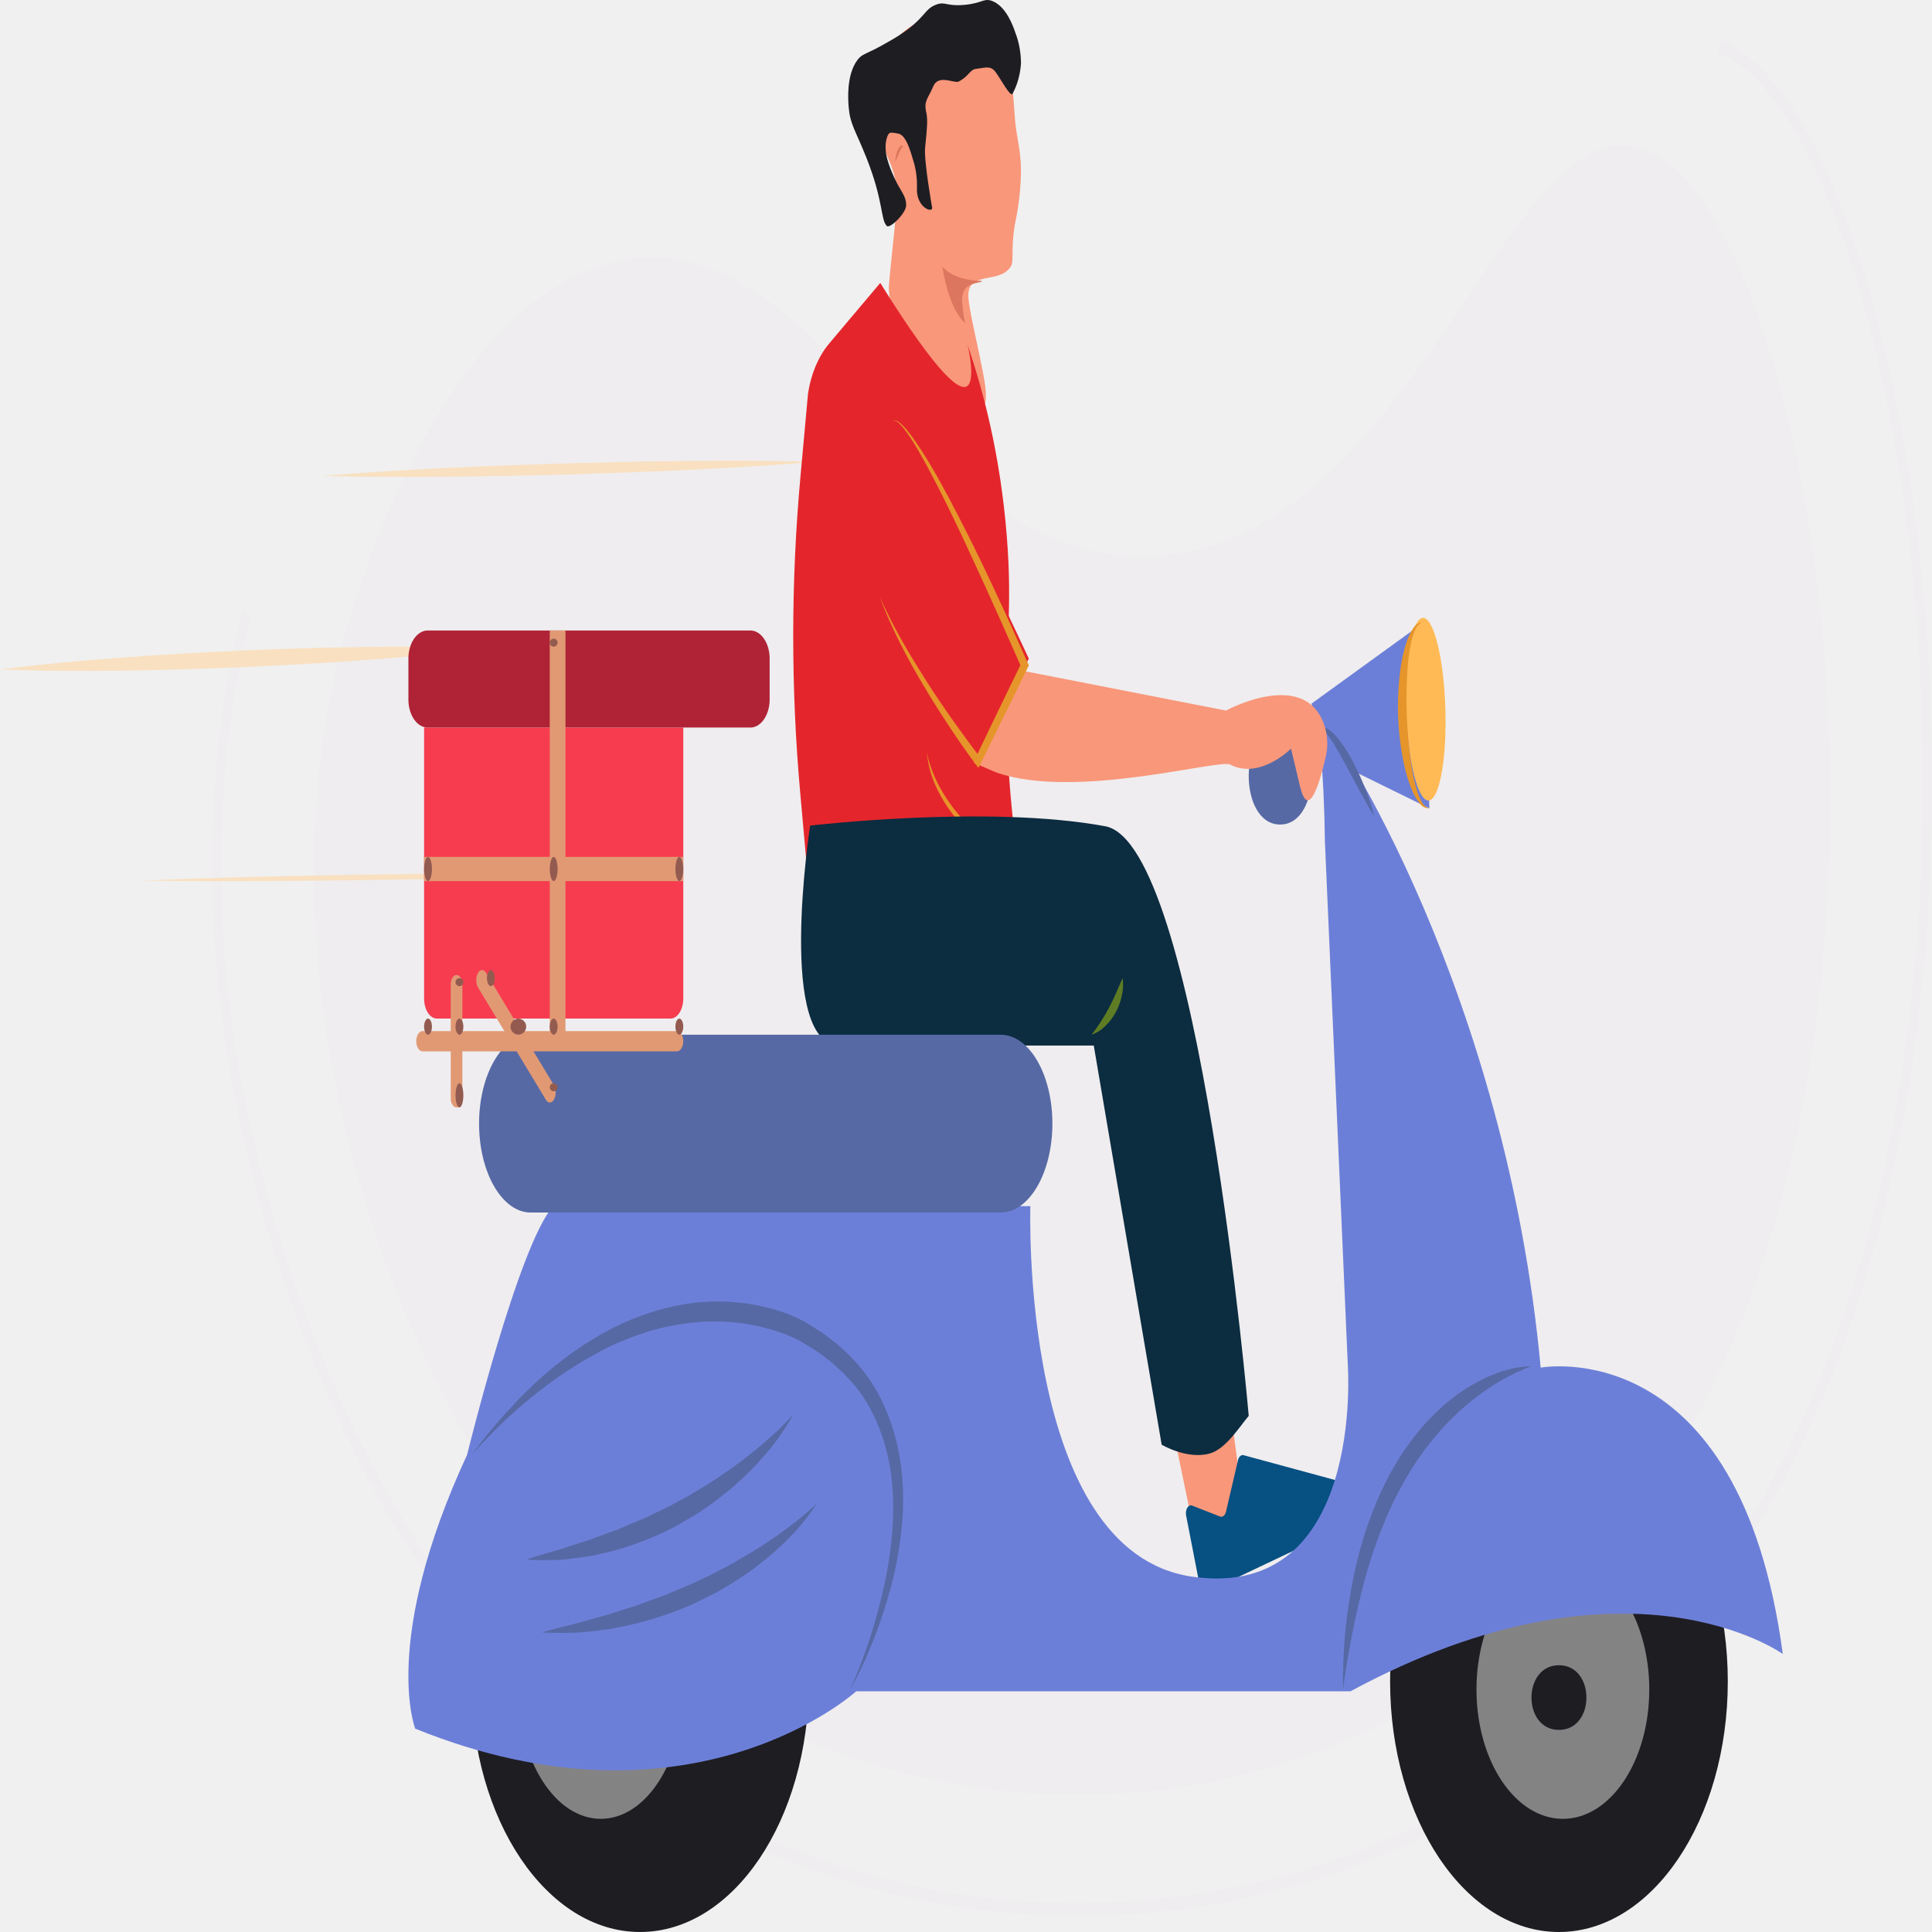
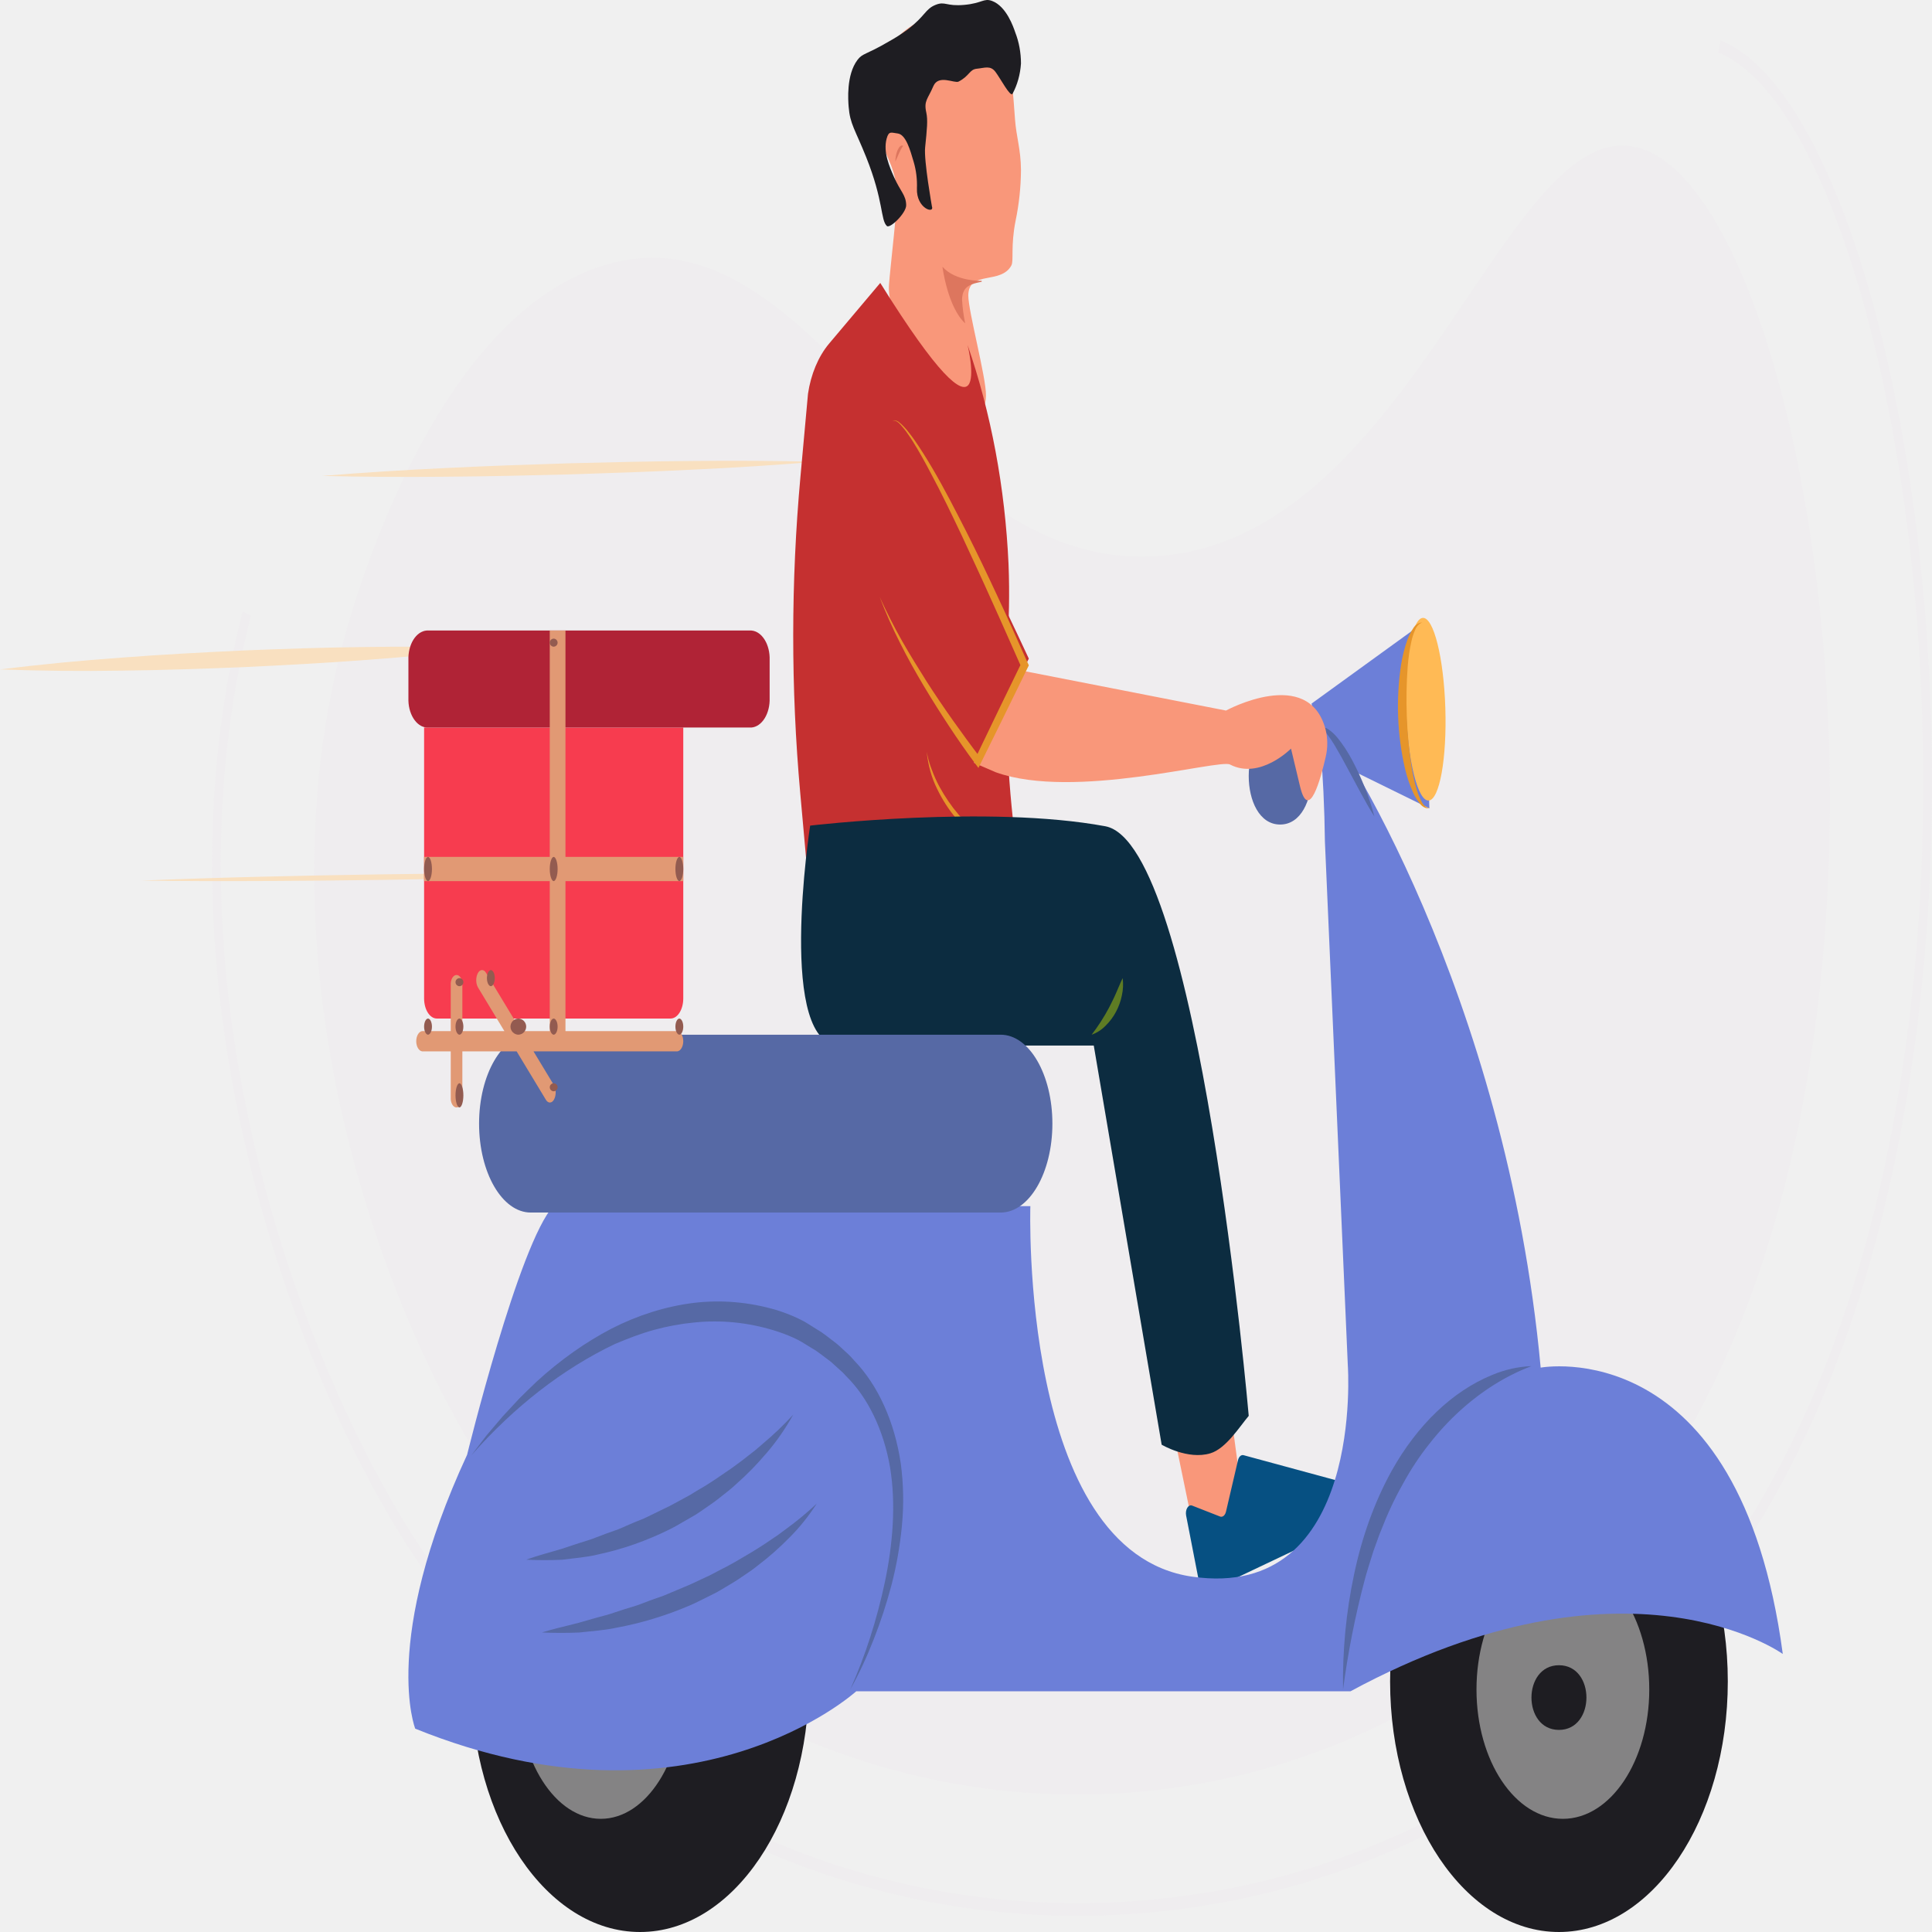
<svg xmlns="http://www.w3.org/2000/svg" width="250" height="250" viewBox="0 0 250 250" fill="none">
  <path d="M62.577 189.694C48.634 167.767 33.754 124.932 44.111 84.186C45.179 79.986 55.351 41.628 77.846 34.427C105.246 25.656 117.966 73.659 149.346 71.981C183.329 70.164 195.195 12.436 212.912 19.413C233.861 27.663 249.613 121.117 222.001 178.476C188.737 247.575 100.069 248.653 62.577 189.694Z" fill="#EFEDEF" />
  <path d="M139.405 247.908C104.372 247.909 71.671 229.942 52.357 199.467C38.705 177.924 18.927 128.333 31.396 79.114L32.459 79.677C20.177 128.158 39.713 177.09 53.193 198.36C74.117 231.375 110.978 249.543 149.379 245.782C185.463 242.244 215.685 220.36 232.296 185.738C252.909 142.775 251.904 81.859 242.247 43.441C237.145 23.143 229.893 9.791 222.35 6.812L222.649 5.23C230.551 8.353 238.082 22.076 243.312 42.881C253.064 81.683 254.068 143.231 233.226 186.673C216.419 221.706 185.885 243.845 149.456 247.416C146.091 247.746 142.741 247.91 139.405 247.908Z" fill="#EFEDEF" />
  <path d="M105.691 59.752C100.36 60.183 95.028 60.522 89.694 60.769C84.36 61.037 79.025 61.22 73.69 61.387C68.355 61.527 63.019 61.649 57.682 61.688C52.345 61.746 47.007 61.712 41.667 61.584C46.998 61.151 52.331 60.812 57.664 60.564C62.998 60.297 68.333 60.114 73.668 59.949C79.004 59.81 84.34 59.688 89.677 59.65C95.013 59.593 100.352 59.626 105.691 59.752Z" fill="#F9E0C0" />
  <path d="M63.008 83.875C57.762 84.521 52.514 85.03 47.265 85.401C42.016 85.802 36.766 86.077 31.515 86.328C26.264 86.538 21.013 86.721 15.761 86.778C10.508 86.866 5.255 86.814 0 86.623C5.246 85.974 10.494 85.464 15.743 85.094C20.992 84.693 26.243 84.418 31.493 84.17C36.744 83.963 41.995 83.779 47.248 83.723C52.5 83.636 57.753 83.687 63.008 83.875Z" fill="#F9E0C0" />
  <path d="M81.301 113.035C76.055 113.25 70.807 113.42 65.558 113.544C60.309 113.678 55.059 113.769 49.808 113.853C44.557 113.923 39.306 113.984 34.054 114.003C28.802 114.032 23.548 114.015 18.293 113.951C23.539 113.735 28.787 113.565 34.036 113.441C39.285 113.308 44.536 113.216 49.786 113.134C55.037 113.064 60.288 113.003 65.541 112.984C70.793 112.955 76.046 112.972 81.301 113.035Z" fill="#F9E0C0" />
  <path d="M165.65 106.695C171.066 106.695 171.075 94.143 165.65 94.143C160.234 94.143 160.225 106.695 165.65 106.695Z" fill="#5669A5" />
  <path d="M120.337 2.296C122.045 1.891 123.795 2.09 125.441 2.876C126.213 3.268 129.035 4.701 130.429 8.607C130.959 10.09 131.087 11.881 131.344 15.462C131.504 17.699 132.099 19.295 132.114 22.026C132.096 24.238 131.862 26.436 131.419 28.551C130.757 31.86 131.207 33.73 130.87 34.351C129.514 36.855 125.342 34.956 125.299 38.202C125.272 40.206 127.619 48.828 127.585 51.176C127.508 56.647 121.271 51.001 117.512 42.888C117.341 42.52 114.791 40.365 115.036 36.818C115.167 34.923 116.207 26.026 116.096 24.881C115.693 20.743 114.272 20.256 113.125 15.262C112.815 14.008 112.728 12.659 112.873 11.342C113.019 10.025 113.392 8.785 113.956 7.741C115.583 4.881 117.842 2.953 120.337 2.296Z" fill="#F9977A" />
  <path d="M116.87 18.879C116.742 18.797 116.606 18.815 116.483 18.93C116.361 19.037 116.251 19.198 116.158 19.405C116.068 19.608 115.995 19.844 115.941 20.102C115.888 20.359 115.858 20.637 115.854 20.92C115.944 20.741 116.03 20.551 116.111 20.349C116.193 20.169 116.262 19.977 116.342 19.812C116.418 19.639 116.498 19.475 116.582 19.321C116.672 19.155 116.768 19.007 116.87 18.879Z" fill="#DD765E" />
  <path d="M120.588 26.698C120.588 26.698 119.535 20.777 119.711 19.077C119.955 16.707 120.077 15.522 119.862 14.562C119.517 13.024 120.07 12.817 120.774 11.152C121.434 9.589 123.519 10.824 124.035 10.559C125.485 9.814 125.426 8.986 126.409 8.892C127.417 8.796 128.154 8.427 128.811 9.299C129.481 10.19 130.716 12.565 131.014 12.147C131.64 10.998 132.021 9.637 132.114 8.214C132.112 6.813 131.858 5.433 131.374 4.194C131.131 3.478 130.225 0.814 128.37 0.121C127.301 -0.278 127.101 0.419 124.796 0.63C122.406 0.85 122.327 0.127 121.078 0.623C119.695 1.172 119.753 2.073 117.395 3.851C116.613 4.422 115.808 4.935 114.985 5.388C112.022 7.127 111.631 6.859 110.952 7.761C109.49 9.707 109.751 13.02 109.815 13.82C109.993 16.074 110.648 16.744 112.086 20.341C114.364 26.038 113.93 28.448 114.756 29.241C115.162 29.63 117.275 27.56 117.259 26.552C117.238 25.231 116.532 24.822 115.691 22.922C115.104 21.594 114.261 19.688 114.728 17.945C115.011 16.892 115.336 17.175 116.141 17.267C117.233 17.391 117.782 19.442 118.229 20.946C118.552 22.035 118.695 23.206 118.65 24.377C118.551 26.99 120.971 27.734 120.588 26.698Z" fill="#1E1D22" />
-   <path d="M125.205 44.636C125.205 44.636 129.207 61.165 113.905 36.611L107.256 44.497C105.878 46.16 104.928 48.431 104.555 50.952C104.229 54.528 103.904 58.103 103.578 61.679C102.339 75.274 102.331 89.04 103.552 102.638C103.882 106.306 104.211 109.973 104.54 113.64L133.13 119.247C131.522 111.383 130.572 103.274 130.301 95.09C129.979 85.294 130.829 81.126 130.504 73.001C130.058 63.141 128.257 53.503 125.205 44.636Z" fill="#E4262C" />
+   <path d="M125.205 44.636C125.205 44.636 129.207 61.165 113.905 36.611L107.256 44.497C105.878 46.16 104.928 48.431 104.555 50.952C104.229 54.528 103.904 58.103 103.578 61.679C102.339 75.274 102.331 89.04 103.552 102.638C103.882 106.306 104.211 109.973 104.54 113.64L133.13 119.247C131.522 111.383 130.572 103.274 130.301 95.09C129.979 85.294 130.829 81.126 130.504 73.001C130.058 63.141 128.257 53.503 125.205 44.636Z" fill="#C53030" />
  <path d="M130.082 110.88C129.553 110.453 129.015 110.066 128.484 109.66L126.926 108.369C125.911 107.47 124.941 106.474 124.023 105.388C123.104 104.313 122.273 103.098 121.545 101.764C121.185 101.092 120.865 100.38 120.588 99.634C120.292 98.895 120.067 98.104 119.919 97.281C120.087 98.999 120.543 100.636 121.251 102.055C121.942 103.491 122.773 104.781 123.721 105.887C124.658 106.998 125.671 107.975 126.745 108.803L128.382 109.947C128.951 110.258 129.511 110.589 130.082 110.88Z" fill="#E6952A" />
  <path d="M121.951 34.52C123.69 36.464 127.022 36.333 127.022 36.333L127.032 36.459C125.738 36.732 124.512 36.938 124.49 38.794C124.551 39.832 124.687 40.855 124.896 41.842C122.62 39.765 121.951 34.52 121.951 34.52Z" fill="#DD765E" />
  <path d="M158.883 179.916L160.356 190.887L174.797 194.307L155.487 202.929L151.423 183.247L158.883 179.916Z" fill="#F9977A" />
  <path d="M177.817 194.655L177.804 194.584C177.699 194.045 177.5 193.561 177.229 193.187C176.959 192.814 176.627 192.565 176.272 192.468L160.917 188.3C160.766 188.259 160.612 188.302 160.48 188.422C160.348 188.541 160.247 188.729 160.195 188.953L158.644 195.601C158.589 195.836 158.48 196.032 158.338 196.15C158.196 196.267 158.031 196.299 157.875 196.238L154.263 194.823C154.151 194.78 154.034 194.783 153.924 194.833C153.814 194.883 153.714 194.978 153.634 195.108C153.555 195.238 153.499 195.399 153.473 195.574C153.446 195.749 153.45 195.931 153.483 196.103L155.28 205.347C155.33 205.605 155.443 205.821 155.595 205.948C155.747 206.075 155.926 206.102 156.09 206.024L177.384 195.921C177.549 195.843 177.687 195.666 177.769 195.428C177.85 195.191 177.867 194.912 177.817 194.655Z" fill="#065082" />
  <path d="M104.832 106.834C104.832 106.834 100.343 135.814 108.922 135.294H141.533L150.318 186.942C150.318 186.942 153.696 188.949 156.629 188.055C158.643 187.441 160.379 184.642 161.585 183.211C161.585 183.211 155.167 109.166 143.025 106.917C127.88 104.112 104.832 106.834 104.832 106.834Z" fill="#0C2C40" />
  <path d="M141.26 133.891C142.102 132.791 142.854 131.62 143.509 130.391C143.815 129.783 144.129 129.177 144.403 128.537C144.692 127.902 144.941 127.244 145.274 126.568C145.367 127.313 145.332 128.069 145.171 128.801C145.023 129.54 144.768 130.251 144.417 130.912C144.067 131.576 143.619 132.179 143.09 132.7C142.576 133.238 141.95 133.645 141.26 133.891Z" fill="#5E7C24" />
-   <path d="M115.539 54.575C115.539 54.575 116.788 50.124 133.13 85.227L126.921 97.28C126.921 97.28 117.905 86.184 113.821 76.606" fill="#E4262C" />
+   <path d="M115.539 54.575C115.539 54.575 116.788 50.124 133.13 85.227L126.921 97.28C126.921 97.28 117.905 86.184 113.821 76.606" fill="#C53030" />
  <path d="M169.716 91.043L184.216 80.543L184.96 104.602L171.017 97.751L169.716 91.043Z" fill="#6C7FD8" />
  <path d="M82.825 250C94.892 250 104.675 235.482 104.675 217.573C104.675 199.664 94.892 185.146 82.825 185.146C70.758 185.146 60.976 199.664 60.976 217.573C60.976 235.482 70.758 250 82.825 250Z" fill="#1E1D22" />
  <path d="M77.744 235.356C83.637 235.356 88.415 227.862 88.415 218.619C88.415 209.376 83.637 201.883 77.744 201.883C71.851 201.883 67.073 209.376 67.073 218.619C67.073 227.862 71.851 235.356 77.744 235.356Z" fill="#848384" />
  <path d="M77.744 221.757C79.775 221.757 79.778 218.619 77.744 218.619C75.713 218.619 75.71 221.757 77.744 221.757Z" fill="white" />
  <path d="M201.728 250C213.795 250 223.577 235.482 223.577 217.573C223.577 199.664 213.795 185.146 201.728 185.146C189.66 185.146 179.878 199.664 179.878 217.573C179.878 235.482 189.66 250 201.728 250Z" fill="#1E1D22" />
  <path d="M202.236 235.356C208.409 235.356 213.414 227.862 213.414 218.619C213.414 209.376 208.409 201.883 202.236 201.883C196.062 201.883 191.057 209.376 191.057 218.619C191.057 227.862 196.062 235.356 202.236 235.356Z" fill="#848384" />
  <path d="M201.728 223.849C206.466 223.849 206.474 215.48 201.728 215.48C196.989 215.48 196.981 223.849 201.728 223.849Z" fill="#1E1D22" />
  <path d="M230.691 214.023C230.691 214.023 210.551 199.524 174.747 218.855H110.793C110.793 218.855 89.534 238.186 53.73 223.688C53.73 223.688 49.254 212.412 60.443 188.248C60.443 188.248 67.156 160.862 71.632 156.029L133.328 156.075C133.328 156.075 131.888 200.798 154.265 204.02C176.643 207.242 174.405 176.634 174.405 176.634L171.443 108.895C171.392 104.6 171.188 100.31 170.832 96.044C170.425 91.07 169.25 91.762 170.648 92.768C172.886 94.379 194.887 128.643 199.362 176.971C199.362 176.971 225.097 172.138 230.691 214.023Z" fill="#6C7FD8" />
  <path d="M198.171 176.777C194.9 178.007 191.779 179.955 188.915 182.553C187.51 183.829 186.179 185.27 184.935 186.861C183.687 188.427 182.544 190.161 181.521 192.04C180.474 193.895 179.542 195.879 178.736 197.971C178.513 198.478 178.331 199.018 178.138 199.551C177.953 200.088 177.74 200.608 177.576 201.162C177.244 202.267 176.872 203.351 176.58 204.486C175.365 209.069 174.431 213.798 173.789 218.618C173.707 213.596 174.185 208.587 175.206 203.785C176.22 198.896 177.871 194.334 180.069 190.343C183.411 184.366 187.946 180.031 193.054 177.931C194.719 177.23 196.438 176.843 198.171 176.777Z" fill="#5669A5" />
  <path d="M110.02 218.619C111.954 214.304 113.465 209.615 114.51 204.689C115.527 199.833 115.961 194.648 115.169 189.843C114.333 185.042 112.316 180.858 109.502 178.085C109.329 177.906 109.168 177.705 108.986 177.542L108.442 177.053C108.076 176.733 107.727 176.377 107.349 176.084C106.576 175.533 105.847 174.892 105.028 174.44L103.828 173.702C103.44 173.468 103.045 173.262 102.643 173.087C101.83 172.717 100.993 172.413 100.151 172.154C96.753 171.116 93.273 170.773 89.81 171.133C88.074 171.3 86.345 171.619 84.635 172.086C82.922 172.557 81.233 173.207 79.554 173.92C72.838 177.129 66.553 182.006 60.976 188.335L62.963 185.736L65.043 183.288L67.196 180.966C67.939 180.244 68.674 179.497 69.427 178.791C72.474 176.004 75.719 173.705 79.105 171.935C82.522 170.186 86.075 169.067 89.683 168.604C93.312 168.162 96.965 168.476 100.534 169.536C101.426 169.822 102.312 170.154 103.192 170.565C103.626 170.769 104.085 170.997 104.511 171.269L105.761 172.054C106.603 172.532 107.4 173.233 108.217 173.833C108.62 174.152 109.001 174.541 109.393 174.893C109.791 175.239 110.171 175.625 110.53 176.05C113.618 179.237 115.772 184 116.563 189.395C116.916 192.045 116.965 194.761 116.708 197.434C116.455 200.058 116.002 202.632 115.357 205.109C114.71 207.552 113.934 209.918 113.036 212.186C112.156 214.45 111.147 216.602 110.02 218.619Z" fill="#5669A5" />
  <path d="M68.679 156.903H129.492C133.185 156.903 136.179 151.751 136.179 145.397C136.179 139.043 133.185 133.891 129.492 133.891H68.679C64.986 133.891 61.992 139.043 61.992 145.397C61.992 151.751 64.986 156.903 68.679 156.903Z" fill="#5669A5" />
  <path d="M102.643 183.055C101.623 184.885 100.475 186.54 99.22 187.991C97.974 189.466 96.662 190.809 95.294 192.01C94.625 192.656 93.915 193.18 93.215 193.736C92.519 194.309 91.794 194.784 91.077 195.287C90.719 195.541 90.355 195.776 89.993 196.015L88.886 196.655C88.145 197.065 87.415 197.531 86.664 197.894C83.667 199.377 80.591 200.459 77.471 201.128C75.921 201.518 74.345 201.615 72.788 201.827C71.22 201.902 69.651 201.905 68.09 201.819C69.621 201.266 71.153 200.887 72.672 200.423L74.942 199.674C75.697 199.425 76.456 199.233 77.2 198.917C77.947 198.626 78.694 198.346 79.444 198.091C80.198 197.857 80.926 197.473 81.667 197.171C82.402 196.835 83.157 196.607 83.882 196.225L86.07 195.159C86.805 194.828 87.516 194.396 88.241 194.02L89.322 193.43C89.675 193.209 90.028 192.984 90.386 192.777C91.824 191.971 93.211 190.986 94.609 190.027C95.299 189.521 95.998 189.031 96.674 188.481L97.701 187.681L98.707 186.82C100.066 185.683 101.38 184.426 102.643 183.055Z" fill="#5669A5" />
  <path d="M105.691 194.561C104.641 196.187 103.46 197.658 102.168 198.948C100.885 200.259 99.534 201.453 98.126 202.521C97.438 203.095 96.707 203.561 95.986 204.055C95.27 204.565 94.524 204.987 93.785 205.433C93.416 205.659 93.042 205.868 92.669 206.081L91.531 206.65C90.767 207.014 90.016 207.429 89.243 207.751C86.157 209.069 82.991 210.031 79.779 210.625C78.184 210.972 76.561 211.059 74.958 211.247C73.344 211.313 71.73 211.316 70.122 211.24C71.699 210.748 73.275 210.412 74.84 209.999L77.175 209.334C77.953 209.112 78.735 208.941 79.501 208.66C80.27 208.402 81.038 208.153 81.81 207.926C82.586 207.718 83.336 207.377 84.099 207.108C84.855 206.81 85.632 206.607 86.378 206.268L88.632 205.32C89.388 205.026 90.12 204.642 90.866 204.307L91.979 203.783C92.343 203.587 92.706 203.387 93.074 203.203C94.554 202.486 95.983 201.61 97.421 200.759C98.132 200.309 98.851 199.873 99.547 199.384L100.605 198.673L101.64 197.908C103.039 196.897 104.392 195.779 105.691 194.561Z" fill="#5669A5" />
  <path d="M184.872 103.59C186.273 103.495 187.237 98.127 187.025 91.6C186.813 85.073 185.506 79.86 184.106 79.955C182.705 80.05 181.741 85.418 181.953 91.945C182.164 98.472 183.472 103.685 184.872 103.59Z" fill="#FFBA55" />
  <path d="M184.046 80.543C183.838 80.616 183.645 80.745 183.482 80.92C183.318 81.096 183.188 81.313 183.1 81.558C182.893 82.026 182.734 82.523 182.625 83.039C182.399 84.08 182.242 85.142 182.157 86.215C181.837 90.54 182.004 94.9 182.65 99.169C182.817 100.227 183.053 101.266 183.357 102.276C183.504 102.777 183.7 103.254 183.941 103.696C184.047 103.929 184.193 104.131 184.369 104.286C184.545 104.442 184.747 104.548 184.96 104.597C184.724 104.617 184.489 104.568 184.272 104.456C184.054 104.343 183.861 104.17 183.707 103.949C183.376 103.541 183.092 103.079 182.862 102.576C182.414 101.582 182.058 100.528 181.801 99.435C180.798 95.081 180.625 90.499 181.294 86.049C181.467 84.931 181.742 83.841 182.113 82.799C182.303 82.271 182.551 81.778 182.849 81.334C182.985 81.096 183.165 80.901 183.372 80.764C183.58 80.627 183.811 80.551 184.046 80.543Z" fill="#E6952A" />
  <path d="M177.845 105.649C177.219 104.668 176.643 103.637 176.077 102.597L174.4 99.479C173.849 98.436 173.288 97.418 172.71 96.452C172.423 95.969 172.12 95.519 171.802 95.103C171.491 94.661 171.123 94.365 170.731 94.242C171.154 94.058 171.599 94.131 171.996 94.448C172.391 94.731 172.768 95.093 173.118 95.526C173.804 96.375 174.439 97.351 175.011 98.437C175.579 99.506 176.104 100.646 176.582 101.846C177.07 103.039 177.493 104.312 177.845 105.649Z" fill="#5669A5" />
  <path d="M86.769 131.799H56.523C56.087 131.799 55.669 131.525 55.36 131.037C55.051 130.549 54.878 129.886 54.878 129.196V94.143H88.415V129.196C88.415 129.886 88.241 130.549 87.933 131.037C87.624 131.525 87.206 131.799 86.769 131.799Z" fill="#F73C4F" />
  <path d="M99.591 85.397V90.328C99.623 91.29 99.392 92.23 98.95 92.945C98.508 93.66 97.89 94.09 97.231 94.142H55.204C54.546 94.09 53.928 93.659 53.487 92.944C53.045 92.23 52.816 91.289 52.849 90.328V85.397C52.817 84.437 53.047 83.498 53.488 82.785C53.93 82.071 54.547 81.642 55.204 81.59H97.231C97.889 81.641 98.507 82.071 98.949 82.784C99.391 83.497 99.622 84.437 99.591 85.397Z" fill="#B02336" />
  <path d="M73.171 81.59H71.139V133.891H73.171V81.59Z" fill="#E19974" />
  <path d="M88.415 110.879H54.878V114.017H88.415V110.879Z" fill="#E19974" />
  <path d="M87.663 133.424H67.451L62.892 125.883C62.824 125.766 62.741 125.673 62.648 125.611C62.555 125.549 62.455 125.519 62.354 125.524C62.253 125.529 62.154 125.567 62.064 125.638C61.973 125.708 61.893 125.808 61.83 125.932C61.692 126.194 61.619 126.526 61.624 126.866C61.629 127.207 61.712 127.533 61.858 127.784L65.267 133.424H59.829V127.473C59.84 127.307 59.828 127.14 59.795 126.982C59.762 126.824 59.709 126.678 59.638 126.555C59.567 126.431 59.481 126.332 59.384 126.265C59.287 126.197 59.183 126.162 59.077 126.162C58.971 126.162 58.867 126.197 58.77 126.265C58.674 126.332 58.587 126.431 58.516 126.555C58.445 126.678 58.392 126.824 58.359 126.982C58.326 127.14 58.315 127.307 58.326 127.473V133.424H54.613C54.407 133.457 54.216 133.61 54.077 133.852C53.938 134.094 53.861 134.408 53.861 134.734C53.861 135.06 53.938 135.375 54.077 135.616C54.216 135.858 54.407 136.011 54.613 136.044H58.326V141.996C58.315 142.161 58.326 142.328 58.359 142.486C58.392 142.645 58.445 142.79 58.516 142.914C58.587 143.037 58.674 143.136 58.77 143.203C58.867 143.271 58.971 143.306 59.077 143.306C59.183 143.306 59.287 143.271 59.384 143.203C59.481 143.136 59.567 143.037 59.638 142.914C59.709 142.79 59.762 142.645 59.795 142.486C59.828 142.328 59.84 142.161 59.829 141.996V136.044H66.851L70.637 142.308C70.705 142.425 70.788 142.518 70.881 142.58C70.974 142.642 71.074 142.671 71.175 142.667C71.276 142.662 71.375 142.623 71.466 142.553C71.556 142.483 71.636 142.382 71.699 142.259C71.837 141.997 71.911 141.665 71.906 141.325C71.9 140.984 71.817 140.658 71.671 140.407L69.034 136.044H87.663C87.869 136.011 88.06 135.858 88.198 135.616C88.337 135.374 88.414 135.06 88.414 134.734C88.414 134.408 88.337 134.094 88.198 133.852C88.06 133.61 87.869 133.457 87.663 133.424Z" fill="#E19974" />
  <path d="M132.438 86.82L158.643 91.945C158.643 91.945 169.346 86.119 171.526 94.381C171.814 95.522 171.822 96.775 171.55 97.924C170.896 100.798 169.351 106.472 168.219 101.737L167.055 96.869C167.055 96.869 163.038 100.949 159.157 98.926C157.755 98.195 138.987 103.557 128.87 99.937L126.017 98.704L132.438 86.82Z" fill="#F9977A" />
  <path d="M115.49 54.587C115.566 54.381 115.737 54.38 115.87 54.402C116.009 54.443 116.145 54.505 116.276 54.586C116.529 54.778 116.772 55.001 117.002 55.255C117.236 55.497 117.46 55.764 117.672 56.054C117.884 56.341 118.112 56.604 118.311 56.913C119.139 58.099 119.922 59.358 120.682 60.648C122.2 63.234 123.599 65.978 125.001 68.714C126.393 71.463 127.737 74.27 129.053 77.107C130.391 79.921 131.645 82.827 132.943 85.685L133.13 86.097L132.931 86.504L129.907 92.688L126.866 98.85L126.608 99.372L126.296 98.952C125.106 97.352 123.957 95.712 122.837 94.007C121.718 92.307 120.617 90.575 119.552 88.789C118.487 87.004 117.454 85.168 116.49 83.242C115.515 81.334 114.624 79.323 113.821 77.223C114.723 79.207 115.691 81.113 116.722 82.933C117.755 84.746 118.836 86.487 119.924 88.213C121.021 89.928 122.153 91.587 123.302 93.213C124.456 94.826 125.618 96.442 126.803 97.978L126.234 98.079L129.226 91.858L132.236 85.658L132.223 86.477C130.945 83.608 129.686 80.716 128.388 77.87C127.109 75.002 125.79 72.181 124.478 69.352C123.147 66.549 121.804 63.753 120.369 61.085C119.662 59.737 118.931 58.42 118.155 57.173C117.969 56.847 117.755 56.572 117.556 56.269C117.357 55.966 117.147 55.682 116.927 55.42C116.714 55.144 116.487 54.895 116.248 54.678C116.125 54.584 115.997 54.508 115.866 54.452C115.739 54.417 115.576 54.393 115.49 54.587Z" fill="#E6952A" />
  <path d="M59.452 133.891C59.588 133.882 59.717 133.767 59.812 133.572C59.907 133.377 59.96 133.116 59.96 132.845C59.96 132.574 59.907 132.313 59.812 132.118C59.717 131.922 59.588 131.808 59.452 131.799C59.315 131.808 59.186 131.922 59.091 132.118C58.996 132.313 58.943 132.574 58.943 132.845C58.943 133.116 58.996 133.377 59.091 133.572C59.186 133.767 59.315 133.882 59.452 133.891Z" fill="#935B50" />
  <path d="M59.452 143.306C59.588 143.292 59.717 143.121 59.812 142.828C59.907 142.535 59.96 142.144 59.96 141.737C59.96 141.33 59.907 140.939 59.812 140.646C59.717 140.353 59.588 140.182 59.452 140.168C59.315 140.182 59.186 140.353 59.091 140.646C58.996 140.939 58.943 141.33 58.943 141.737C58.943 142.144 58.996 142.535 59.091 142.828C59.186 143.121 59.315 143.292 59.452 143.306Z" fill="#935B50" />
  <path d="M63.516 127.615C63.652 127.606 63.782 127.492 63.876 127.297C63.971 127.102 64.024 126.841 64.024 126.569C64.024 126.298 63.971 126.037 63.876 125.842C63.782 125.647 63.652 125.533 63.516 125.523C63.38 125.533 63.25 125.647 63.156 125.842C63.061 126.037 63.008 126.298 63.008 126.569C63.008 126.841 63.061 127.102 63.156 127.297C63.25 127.492 63.38 127.606 63.516 127.615Z" fill="#935B50" />
  <path d="M59.452 127.614C59.588 127.61 59.717 127.553 59.812 127.455C59.907 127.357 59.96 127.227 59.96 127.091C59.96 126.956 59.907 126.825 59.812 126.728C59.717 126.63 59.588 126.573 59.452 126.568C59.315 126.573 59.186 126.63 59.091 126.728C58.996 126.825 58.943 126.956 58.943 127.091C58.943 127.227 58.996 127.357 59.091 127.455C59.186 127.553 59.315 127.61 59.452 127.614Z" fill="#935B50" />
  <path d="M67.073 133.891C67.346 133.882 67.604 133.767 67.794 133.572C67.983 133.377 68.089 133.116 68.089 132.845C68.089 132.574 67.983 132.313 67.794 132.118C67.604 131.922 67.346 131.808 67.073 131.799C66.8 131.808 66.542 131.922 66.352 132.118C66.163 132.313 66.057 132.574 66.057 132.845C66.057 133.116 66.163 133.377 66.352 133.572C66.542 133.767 66.8 133.882 67.073 133.891Z" fill="#935B50" />
  <path d="M71.647 114.017C71.783 114.003 71.912 113.831 72.007 113.539C72.102 113.246 72.155 112.855 72.155 112.448C72.155 112.041 72.102 111.65 72.007 111.357C71.912 111.064 71.783 110.893 71.647 110.879C71.51 110.893 71.381 111.064 71.287 111.357C71.192 111.65 71.139 112.041 71.139 112.448C71.139 112.855 71.192 113.246 71.287 113.539C71.381 113.831 71.51 114.003 71.647 114.017Z" fill="#935B50" />
  <path d="M71.647 83.683C71.783 83.678 71.912 83.621 72.007 83.523C72.102 83.426 72.155 83.295 72.155 83.16C72.155 83.024 72.102 82.894 72.007 82.796C71.912 82.699 71.783 82.641 71.647 82.637C71.51 82.641 71.381 82.699 71.287 82.796C71.192 82.894 71.139 83.024 71.139 83.16C71.139 83.295 71.192 83.426 71.287 83.523C71.381 83.621 71.51 83.678 71.647 83.683Z" fill="#935B50" />
  <path d="M87.907 114.017C88.043 114.003 88.172 113.831 88.267 113.539C88.362 113.246 88.415 112.855 88.415 112.448C88.415 112.041 88.362 111.65 88.267 111.357C88.172 111.064 88.043 110.893 87.907 110.879C87.77 110.893 87.641 111.064 87.546 111.357C87.451 111.65 87.398 112.041 87.398 112.448C87.398 112.855 87.451 113.246 87.546 113.539C87.641 113.831 87.77 114.003 87.907 114.017Z" fill="#935B50" />
  <path d="M55.386 114.017C55.522 114.003 55.652 113.831 55.746 113.539C55.841 113.246 55.894 112.855 55.894 112.448C55.894 112.041 55.841 111.65 55.746 111.357C55.652 111.064 55.522 110.893 55.386 110.879C55.25 110.893 55.12 111.064 55.026 111.357C54.931 111.65 54.878 112.041 54.878 112.448C54.878 112.855 54.931 113.246 55.026 113.539C55.12 113.831 55.25 114.003 55.386 114.017Z" fill="#935B50" />
  <path d="M71.647 133.891C71.783 133.882 71.912 133.767 72.007 133.572C72.102 133.377 72.155 133.116 72.155 132.845C72.155 132.574 72.102 132.313 72.007 132.118C71.912 131.922 71.783 131.808 71.647 131.799C71.51 131.808 71.381 131.922 71.287 132.118C71.192 132.313 71.139 132.574 71.139 132.845C71.139 133.116 71.192 133.377 71.287 133.572C71.381 133.767 71.51 133.882 71.647 133.891Z" fill="#935B50" />
  <path d="M71.647 141.214C71.783 141.209 71.912 141.152 72.007 141.055C72.102 140.957 72.155 140.827 72.155 140.691C72.155 140.555 72.102 140.425 72.007 140.327C71.912 140.23 71.783 140.173 71.647 140.168C71.51 140.173 71.381 140.23 71.287 140.327C71.192 140.425 71.139 140.555 71.139 140.691C71.139 140.827 71.192 140.957 71.287 141.055C71.381 141.152 71.51 141.209 71.647 141.214Z" fill="#935B50" />
  <path d="M55.386 133.891C55.522 133.882 55.652 133.767 55.746 133.572C55.841 133.377 55.894 133.116 55.894 132.845C55.894 132.574 55.841 132.313 55.746 132.118C55.652 131.922 55.522 131.808 55.386 131.799C55.25 131.808 55.12 131.922 55.026 132.118C54.931 132.313 54.878 132.574 54.878 132.845C54.878 133.116 54.931 133.377 55.026 133.572C55.12 133.767 55.25 133.882 55.386 133.891Z" fill="#935B50" />
  <path d="M87.907 133.891C88.043 133.882 88.172 133.767 88.267 133.572C88.362 133.377 88.415 133.116 88.415 132.845C88.415 132.574 88.362 132.313 88.267 132.118C88.172 131.922 88.043 131.808 87.907 131.799C87.77 131.808 87.641 131.922 87.546 132.118C87.451 132.313 87.398 132.574 87.398 132.845C87.398 133.116 87.451 133.377 87.546 133.572C87.641 133.767 87.77 133.882 87.907 133.891Z" fill="#935B50" />
</svg>
